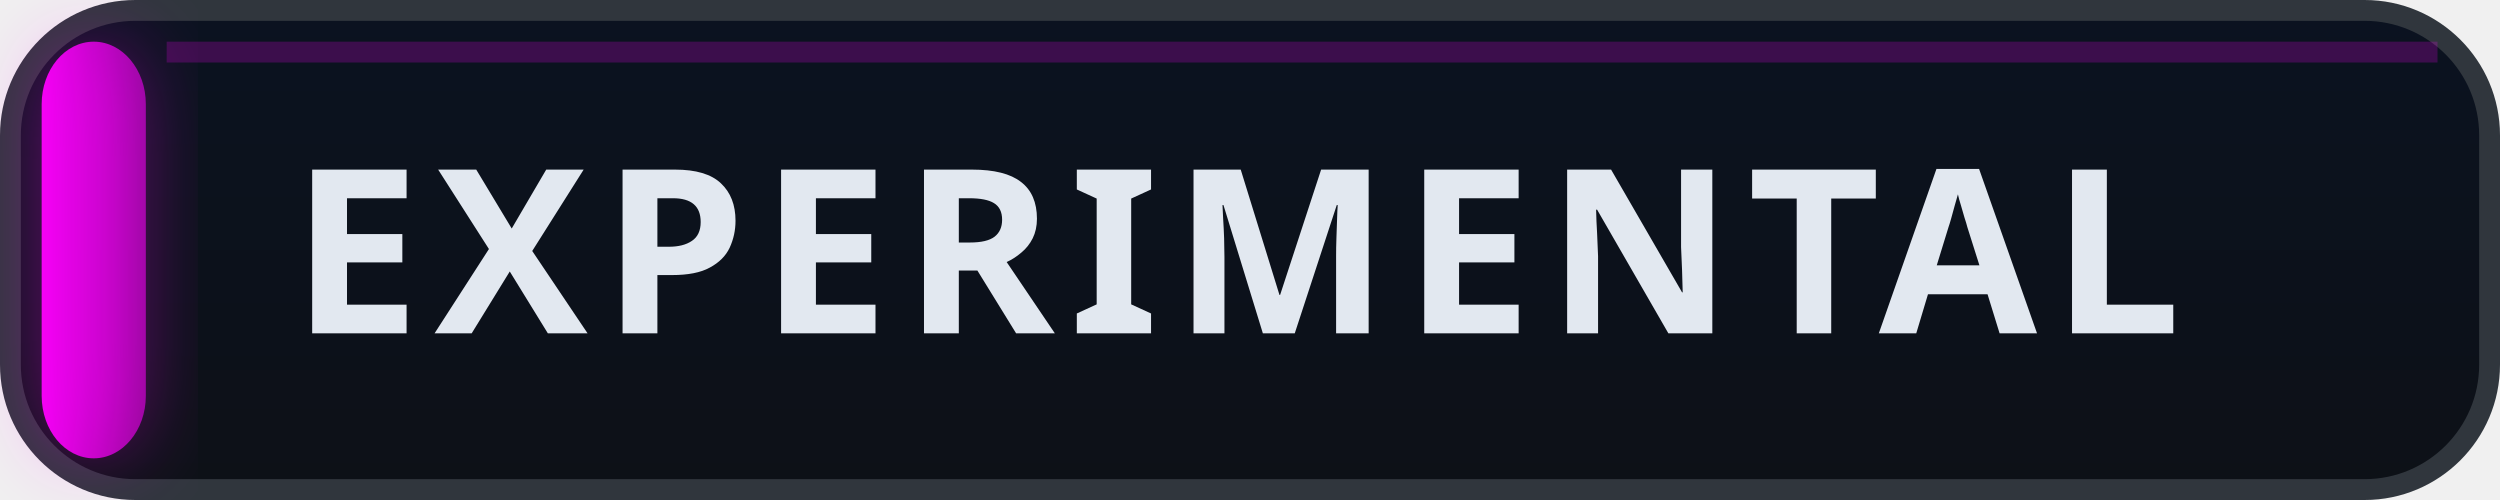
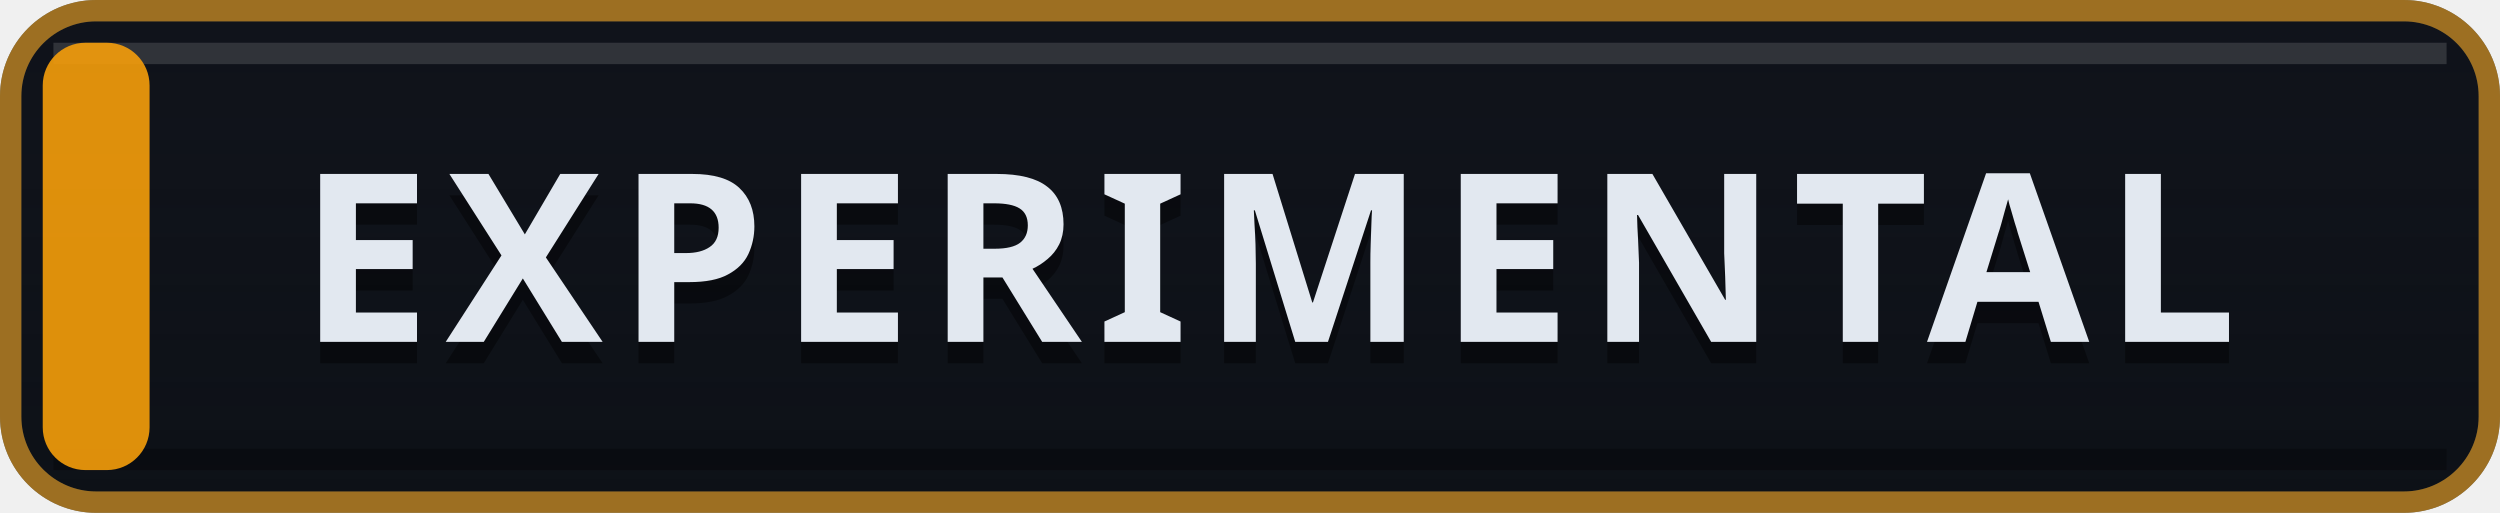
- <svg xmlns="http://www.w3.org/2000/svg" width="120" height="24" viewBox="0 0 120 24" fill="none" role="img" aria-labelledby="vrx_badge_experimental_title vrx_badge_experimental_desc">
+ <svg xmlns="http://www.w3.org/2000/svg" width="117" height="24" viewBox="0 0 117 24" fill="none" role="img" aria-labelledby="vrx_badge_experimental_title vrx_badge_experimental_desc">
  <defs>
    <linearGradient id="vrx_badge_experimental_bg" x1="0" y1="0" x2="0" y2="1">
-       <stop offset="0%" stop-color="#0b1220" />
-       <stop offset="100%" stop-color="#0d1117" />
+       <stop offset="0%" stop-color="#070A12" stop-opacity="0.96" />
+       <stop offset="100%" stop-color="#0D1117" stop-opacity="1" />
    </linearGradient>
-     <linearGradient id="vrx_badge_experimental_accent" x1="0" y1="0" x2="1" y2="0">
-       <stop offset="0%" stop-color="#FF00FF" stop-opacity="0.95" />
-       <stop offset="100%" stop-color="#FF00FF" stop-opacity="0.55" />
-     </linearGradient>
-     <filter id="vrx_badge_experimental_glow" x="-50%" y="-50%" width="200%" height="200%">
-       <feDropShadow dx="0" dy="0" stdDeviation="2" flood-color="#FF00FF" flood-opacity="0.46" />
-     </filter>
  </defs>
-   <rect x="0.5" y="0.5" width="119" height="23" rx="6" fill="url(#vrx_badge_experimental_bg)" stroke="#30363d" />
-   <path d="M 8 2.5 H 117" stroke="#FF00FF" stroke-opacity="0.20" stroke-width="1" />
-   <rect x="2" y="2" width="5" height="20" rx="3" fill="url(#vrx_badge_experimental_accent)" filter="url(#vrx_badge_experimental_glow)" />
-   <text x="14" y="16" font-family="'Segoe UI', system-ui, -apple-system, sans-serif" font-size="11" font-weight="900" letter-spacing="0.7" fill="#E2E8F0">EXPERIMENTAL</text>
+   <rect x="0.5" y="0.5" width="116" height="23" rx="4" fill="url(#vrx_badge_experimental_bg)" stroke="#30363d" />
+   <rect x="0.5" y="0.5" width="116" height="23" rx="4" stroke="#F59E0B" stroke-opacity="0.55" />
+   <path d="M 2.5 2.5 H 114.5" stroke="#FFFFFF" stroke-opacity="0.14" stroke-width="1" />
+   <path d="M 2.5 21.5 H 114.5" stroke="#000000" stroke-opacity="0.28" stroke-width="1" />
+   <rect x="2" y="2" width="5" height="20" rx="2" fill="#F59E0B" fill-opacity="0.90" />
+   <text x="14" y="17" text-anchor="start" font-family="'Segoe UI', system-ui, -apple-system, sans-serif" font-size="11" font-weight="900" letter-spacing="0.7" fill="#000000" opacity="0.42">EXPERIMENTAL</text>
+   <text x="14" y="16" text-anchor="start" font-family="'Segoe UI', system-ui, -apple-system, sans-serif" font-size="11" font-weight="900" letter-spacing="0.7" fill="#E2E8F0">EXPERIMENTAL</text>
</svg>
